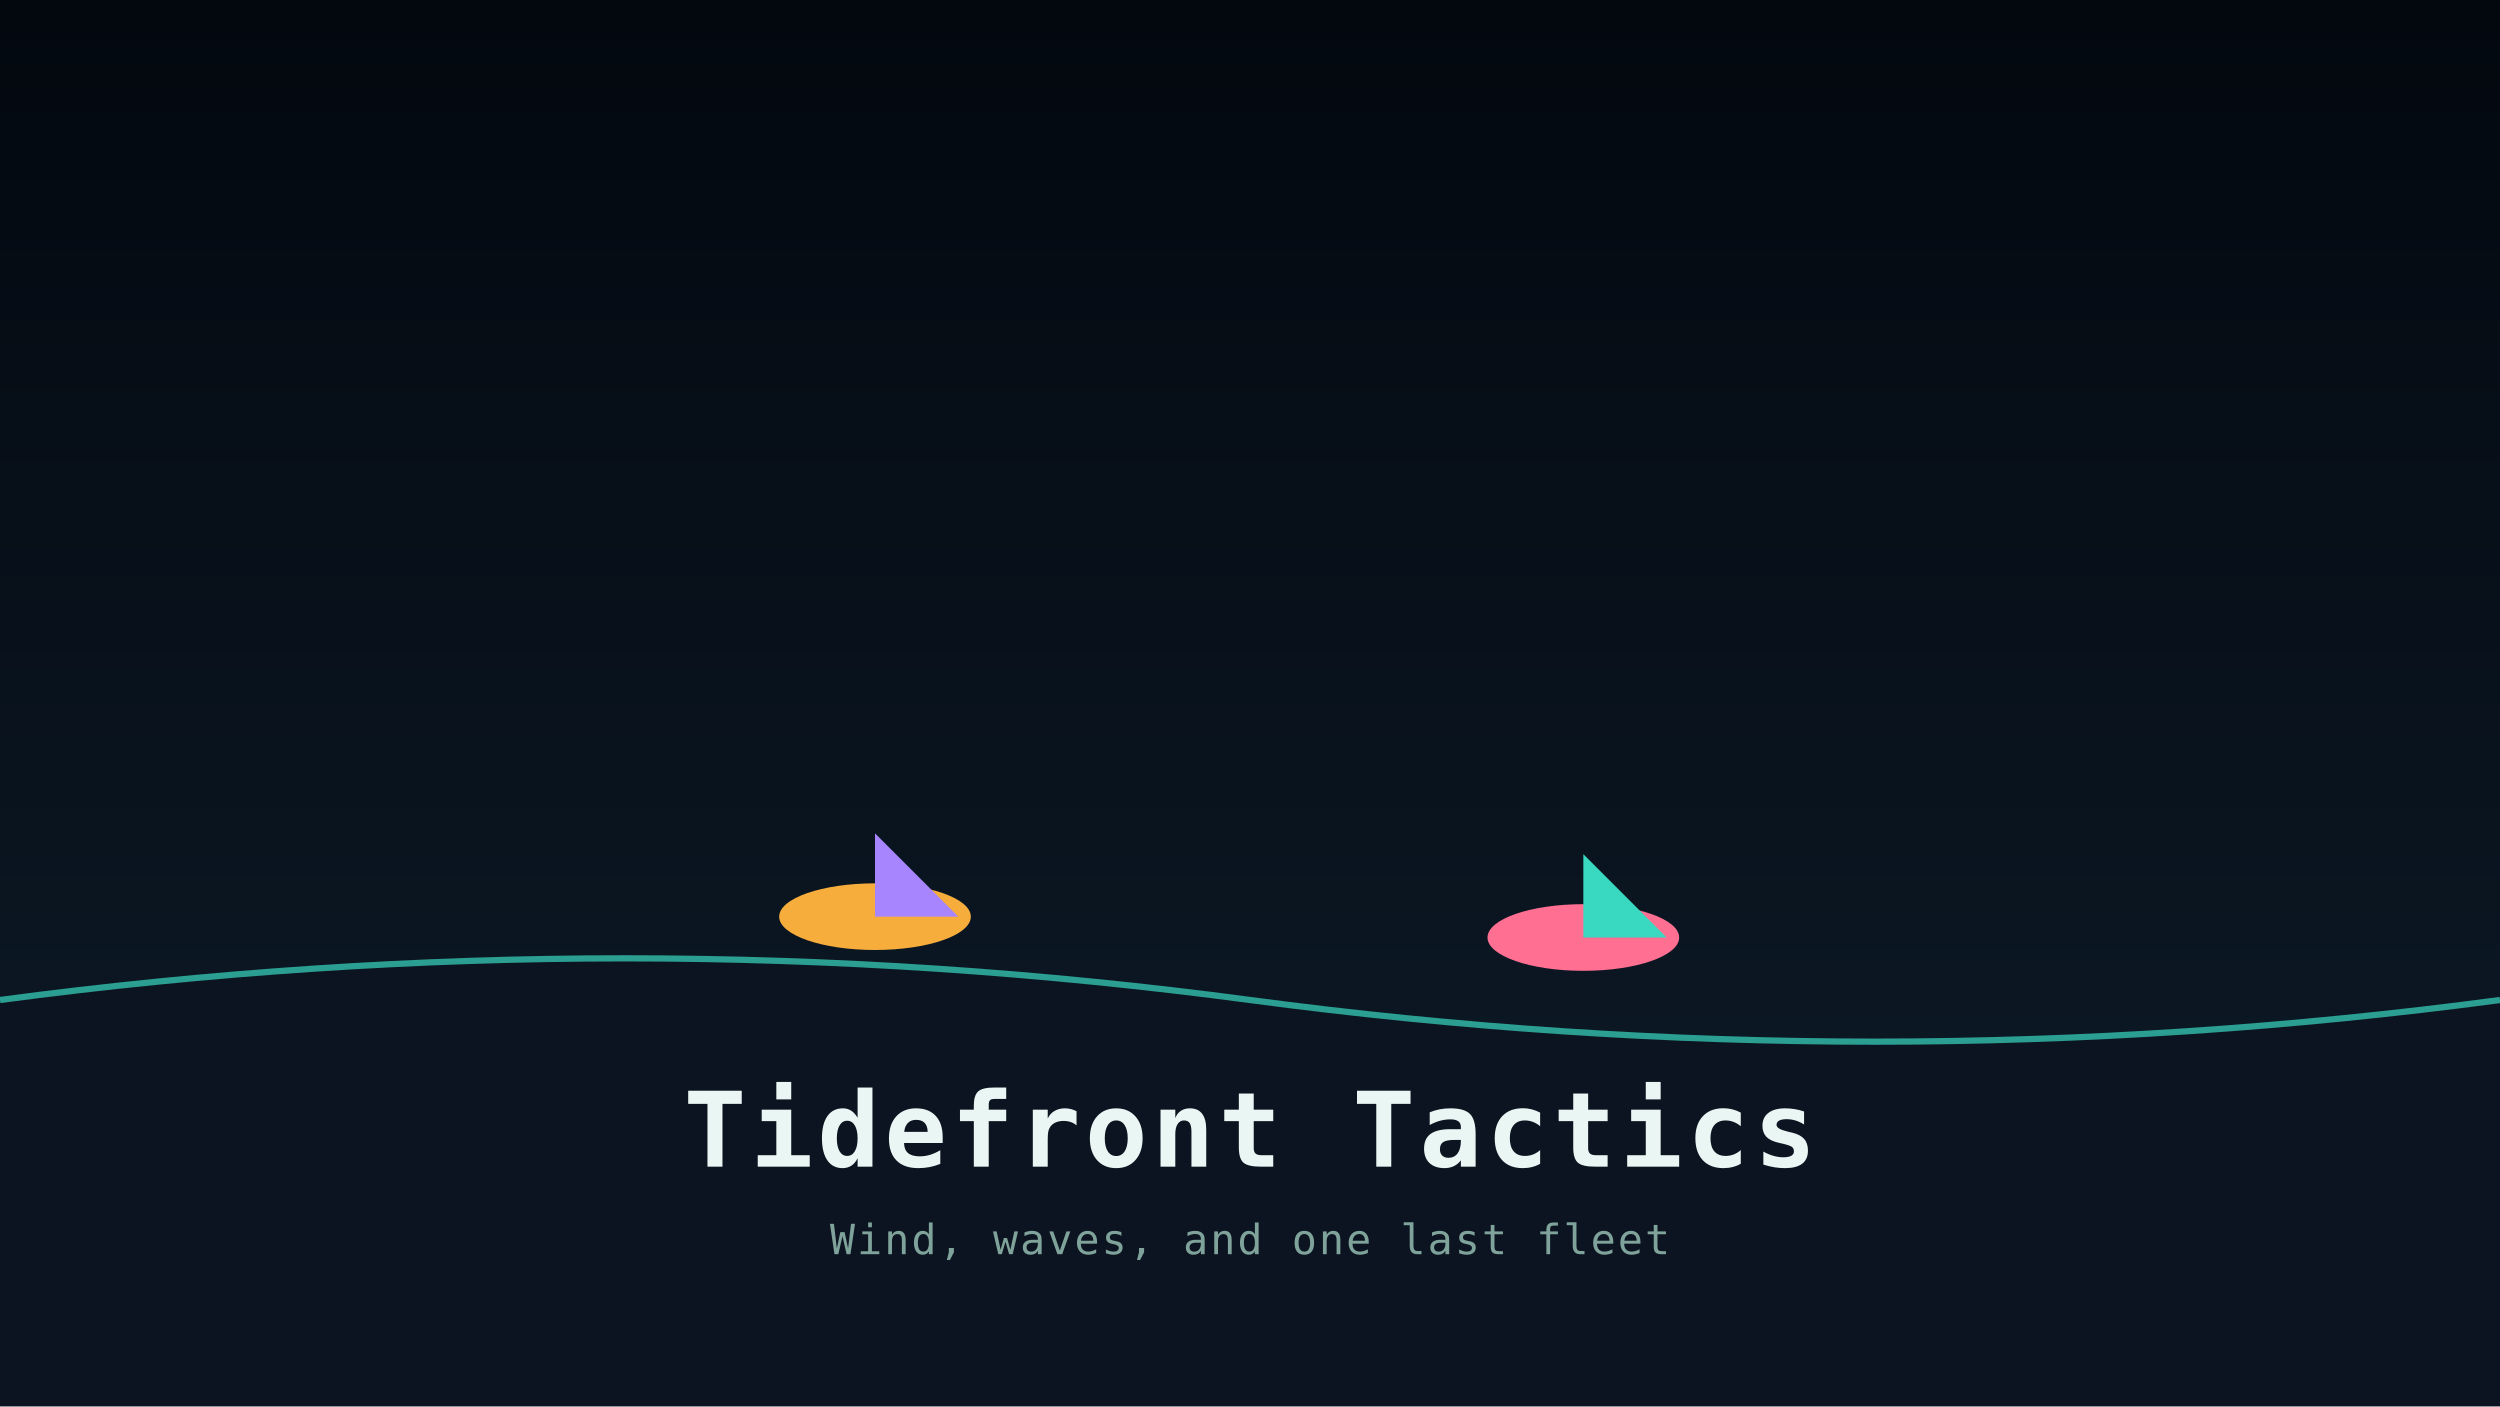
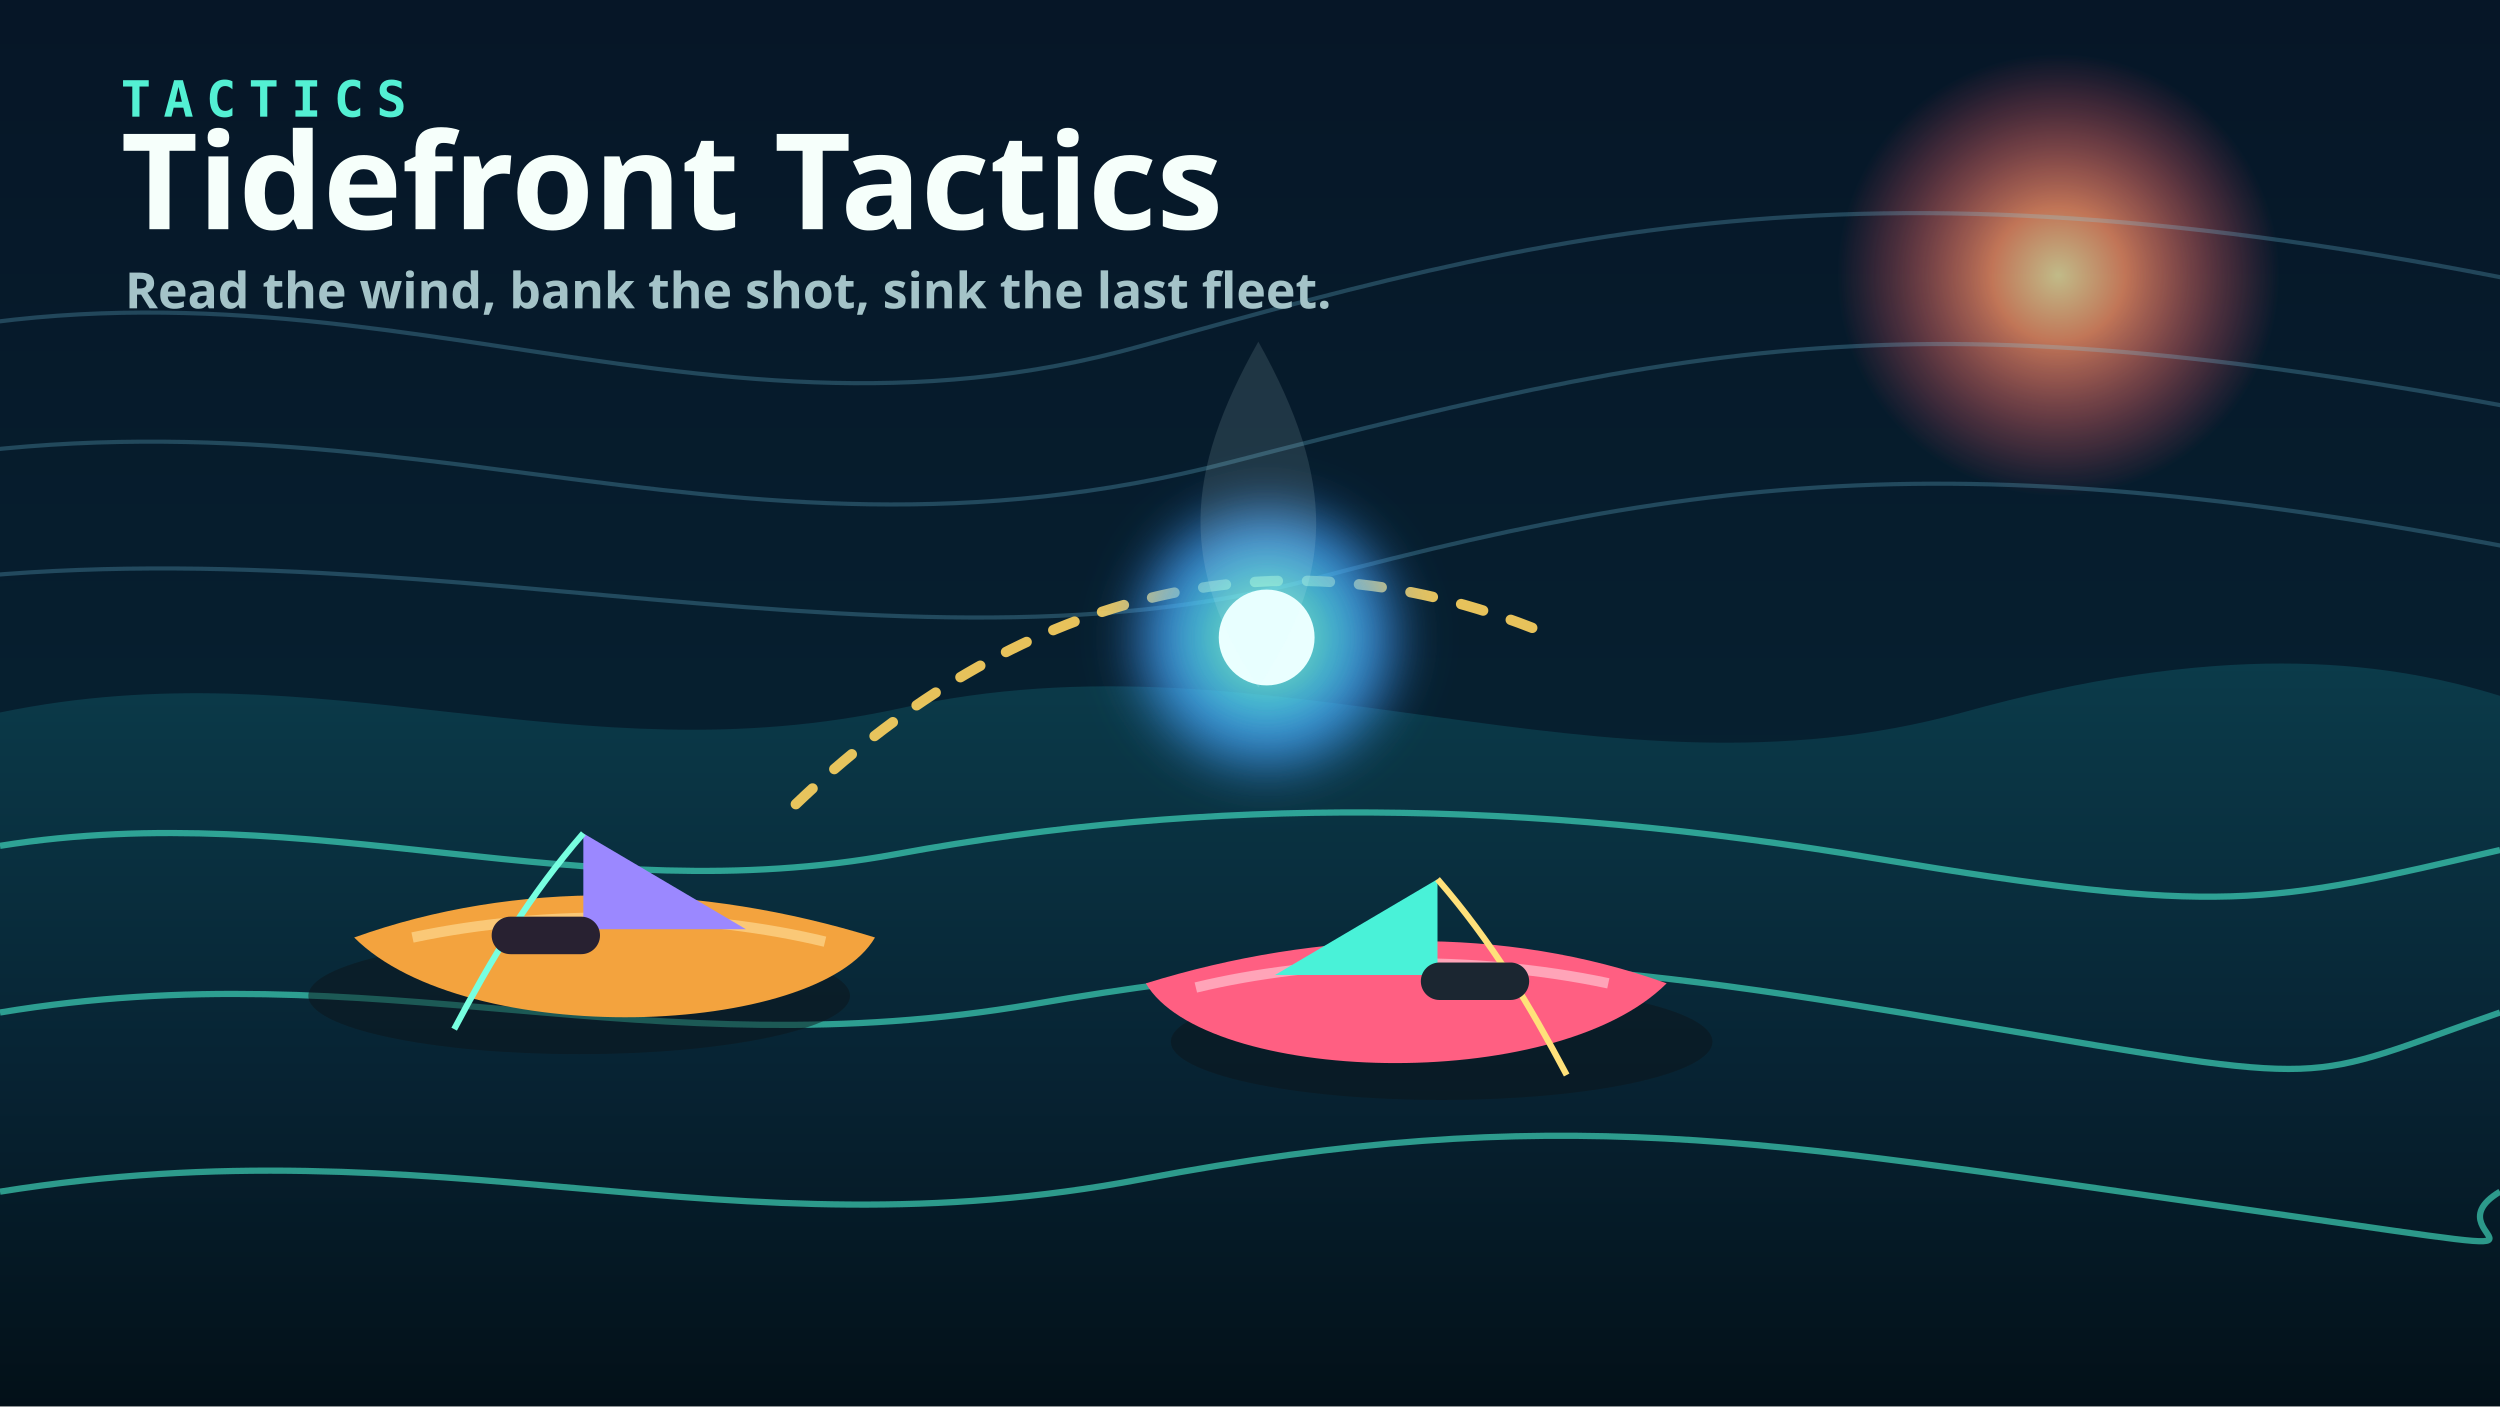
- <svg xmlns="http://www.w3.org/2000/svg" width="1200" height="675" viewBox="0 0 1200 675">
+ <svg xmlns="http://www.w3.org/2000/svg" width="1200" height="675" viewBox="0 0 1200 675" role="img" aria-labelledby="title desc">
  <defs>
-     <linearGradient id="bg" x1="0" y1="0" x2="0" y2="1">
-       <stop offset="0%" stop-color="#03080f" />
-       <stop offset="100%" stop-color="#0e1c2a" />
+     <linearGradient id="sky" x1="0" y1="0" x2="0" y2="1">
+       <stop offset="0" stop-color="#061627" />
+       <stop offset=".55" stop-color="#062030" />
+       <stop offset="1" stop-color="#02080d" />
    </linearGradient>
+     <linearGradient id="sea" x1="0" y1="0" x2="0" y2="1">
+       <stop offset="0" stop-color="#0b3b4a" />
+       <stop offset=".55" stop-color="#072333" />
+       <stop offset="1" stop-color="#031018" />
+     </linearGradient>
+     <radialGradient id="sun" cx="50%" cy="50%" r="50%">
+       <stop offset="0" stop-color="#fff0a7" />
+       <stop offset=".3" stop-color="#ff9466" />
+       <stop offset="1" stop-color="#ff4b6d" stop-opacity="0" />
+     </radialGradient>
+     <radialGradient id="blast" cx="50%" cy="50%" r="50%">
+       <stop offset="0" stop-color="#ffffff" />
+       <stop offset=".25" stop-color="#62ffe3" />
+       <stop offset=".64" stop-color="#45a3ff" />
+       <stop offset="1" stop-color="#45a3ff" stop-opacity="0" />
+     </radialGradient>
+     <filter id="glow" x="-50%" y="-50%" width="200%" height="200%">
+       <feGaussianBlur stdDeviation="10" />
+     </filter>
  </defs>
-   <rect width="1200" height="675" fill="url(#bg)" />
-   <path d="M0 480 Q 300 440 600 480 T 1200 480 V 675 H 0 Z" fill="#0b1420" />
-   <path d="M0 480 Q 300 440 600 480 T 1200 480" stroke="#39d8c0" stroke-width="3" fill="none" opacity="0.7" />
-   <g>
-     <ellipse cx="420" cy="440" rx="46" ry="16" fill="#f6ad3c" />
-     <polygon points="420,400 420,440 460,440" fill="#a685ff" />
-     <ellipse cx="760" cy="450" rx="46" ry="16" fill="#ff6f91" />
-     <polygon points="760,410 760,450 800,450" fill="#39d8c0" />
+   <rect width="1200" height="675" fill="url(#sky)" />
+   <circle cx="988" cy="132" r="106" fill="url(#sun)" opacity=".75" />
+   <g opacity=".23" stroke="#7edfff" stroke-width="2" fill="none">
+     <path d="M-80 170 C160 104 328 228 548 166 S920 68 1280 150" />
+     <path d="M-80 228 C180 172 342 286 590 222 S938 140 1280 210" />
+     <path d="M-80 286 C172 240 420 334 630 278 S972 212 1280 278" />
  </g>
-   <text x="600" y="560" text-anchor="middle" font-family="ui-monospace,Menlo,Consolas,monospace" font-size="50" font-weight="700" fill="#eaf6f4" letter-spacing="2">Tidefront Tactics</text>
-   <text x="600" y="602" text-anchor="middle" font-family="ui-monospace,Menlo,Consolas,monospace" font-size="20" fill="#7fa39a" letter-spacing="1">Wind, waves, and one last fleet</text>
+   <path d="M0 342 C154 310 276 374 432 340 C610 300 768 390 942 342 C1064 308 1142 316 1200 334 V675 H0Z" fill="url(#sea)" />
+   <g stroke="#48f5d2" stroke-width="3" fill="none" opacity=".58">
+     <path d="M0 406 C150 382 278 438 430 410 S732 384 900 412 S1088 434 1200 408" />
+     <path d="M0 486 C180 456 310 514 496 482 S770 462 948 492 S1102 520 1200 486" />
+     <path d="M0 572 C212 538 348 604 548 566 S848 548 1060 578 S1160 596 1200 572" />
+   </g>
+   <g transform="translate(170 392)">
+     <ellipse cx="108" cy="86" rx="130" ry="28" fill="#0b1419" opacity=".5" />
+     <path d="M0 58 C78 30 166 32 250 58 C222 106 54 112 0 58Z" fill="#f3a33e" />
+     <path d="M28 58 C94 44 168 46 226 60" stroke="#ffe3a0" stroke-width="5" fill="none" opacity=".58" />
+     <path d="M110 8 V54 H188Z" fill="#9b88ff" />
+     <path d="M110 8 C84 38 66 68 48 102" stroke="#77ffe0" stroke-width="3" fill="none" />
+     <rect x="66" y="48" width="52" height="18" rx="9" fill="#282131" />
+   </g>
+   <g transform="translate(800 414) scale(-1 1)">
+     <ellipse cx="108" cy="86" rx="130" ry="28" fill="#0b1419" opacity=".5" />
+     <path d="M0 58 C78 30 166 32 250 58 C222 106 54 112 0 58Z" fill="#ff5f82" />
+     <path d="M28 58 C94 44 168 46 226 60" stroke="#ffd5df" stroke-width="5" fill="none" opacity=".58" />
+     <path d="M110 8 V54 H188Z" fill="#49f2d8" />
+     <path d="M110 8 C84 38 66 68 48 102" stroke="#ffe17a" stroke-width="3" fill="none" />
+     <rect x="66" y="48" width="52" height="18" rx="9" fill="#1b2631" />
+   </g>
+   <path d="M382 386 C478 294 602 246 742 304" stroke="#ffd45f" stroke-width="5" stroke-linecap="round" fill="none" stroke-dasharray="11 14" opacity=".9" />
+   <circle cx="608" cy="306" r="74" fill="url(#blast)" filter="url(#glow)" opacity=".8" />
+   <circle cx="608" cy="306" r="23" fill="#eaffff" />
+   <path d="M604 164 c38 68 36 112 0 166 c-38 -58 -36 -102 0 -166Z" fill="#dffcff" opacity=".12" />
+   <g transform="translate(58 56)">
+     <text x="0" y="0" fill="#53f0d3" font-family="Spline Sans Mono, ui-monospace, monospace" font-size="24" font-weight="700" letter-spacing="6">TACTICS</text>
+     <text x="0" y="54" fill="#f6fffb" font-family="Instrument Sans, system-ui, sans-serif" font-size="64" font-weight="900">Tidefront Tactics</text>
+     <text x="2" y="92" fill="#a4c3c8" font-family="Instrument Sans, system-ui, sans-serif" font-size="24" font-weight="600">Read the wind, bank the shot, sink the last fleet.</text>
+   </g>
</svg>
